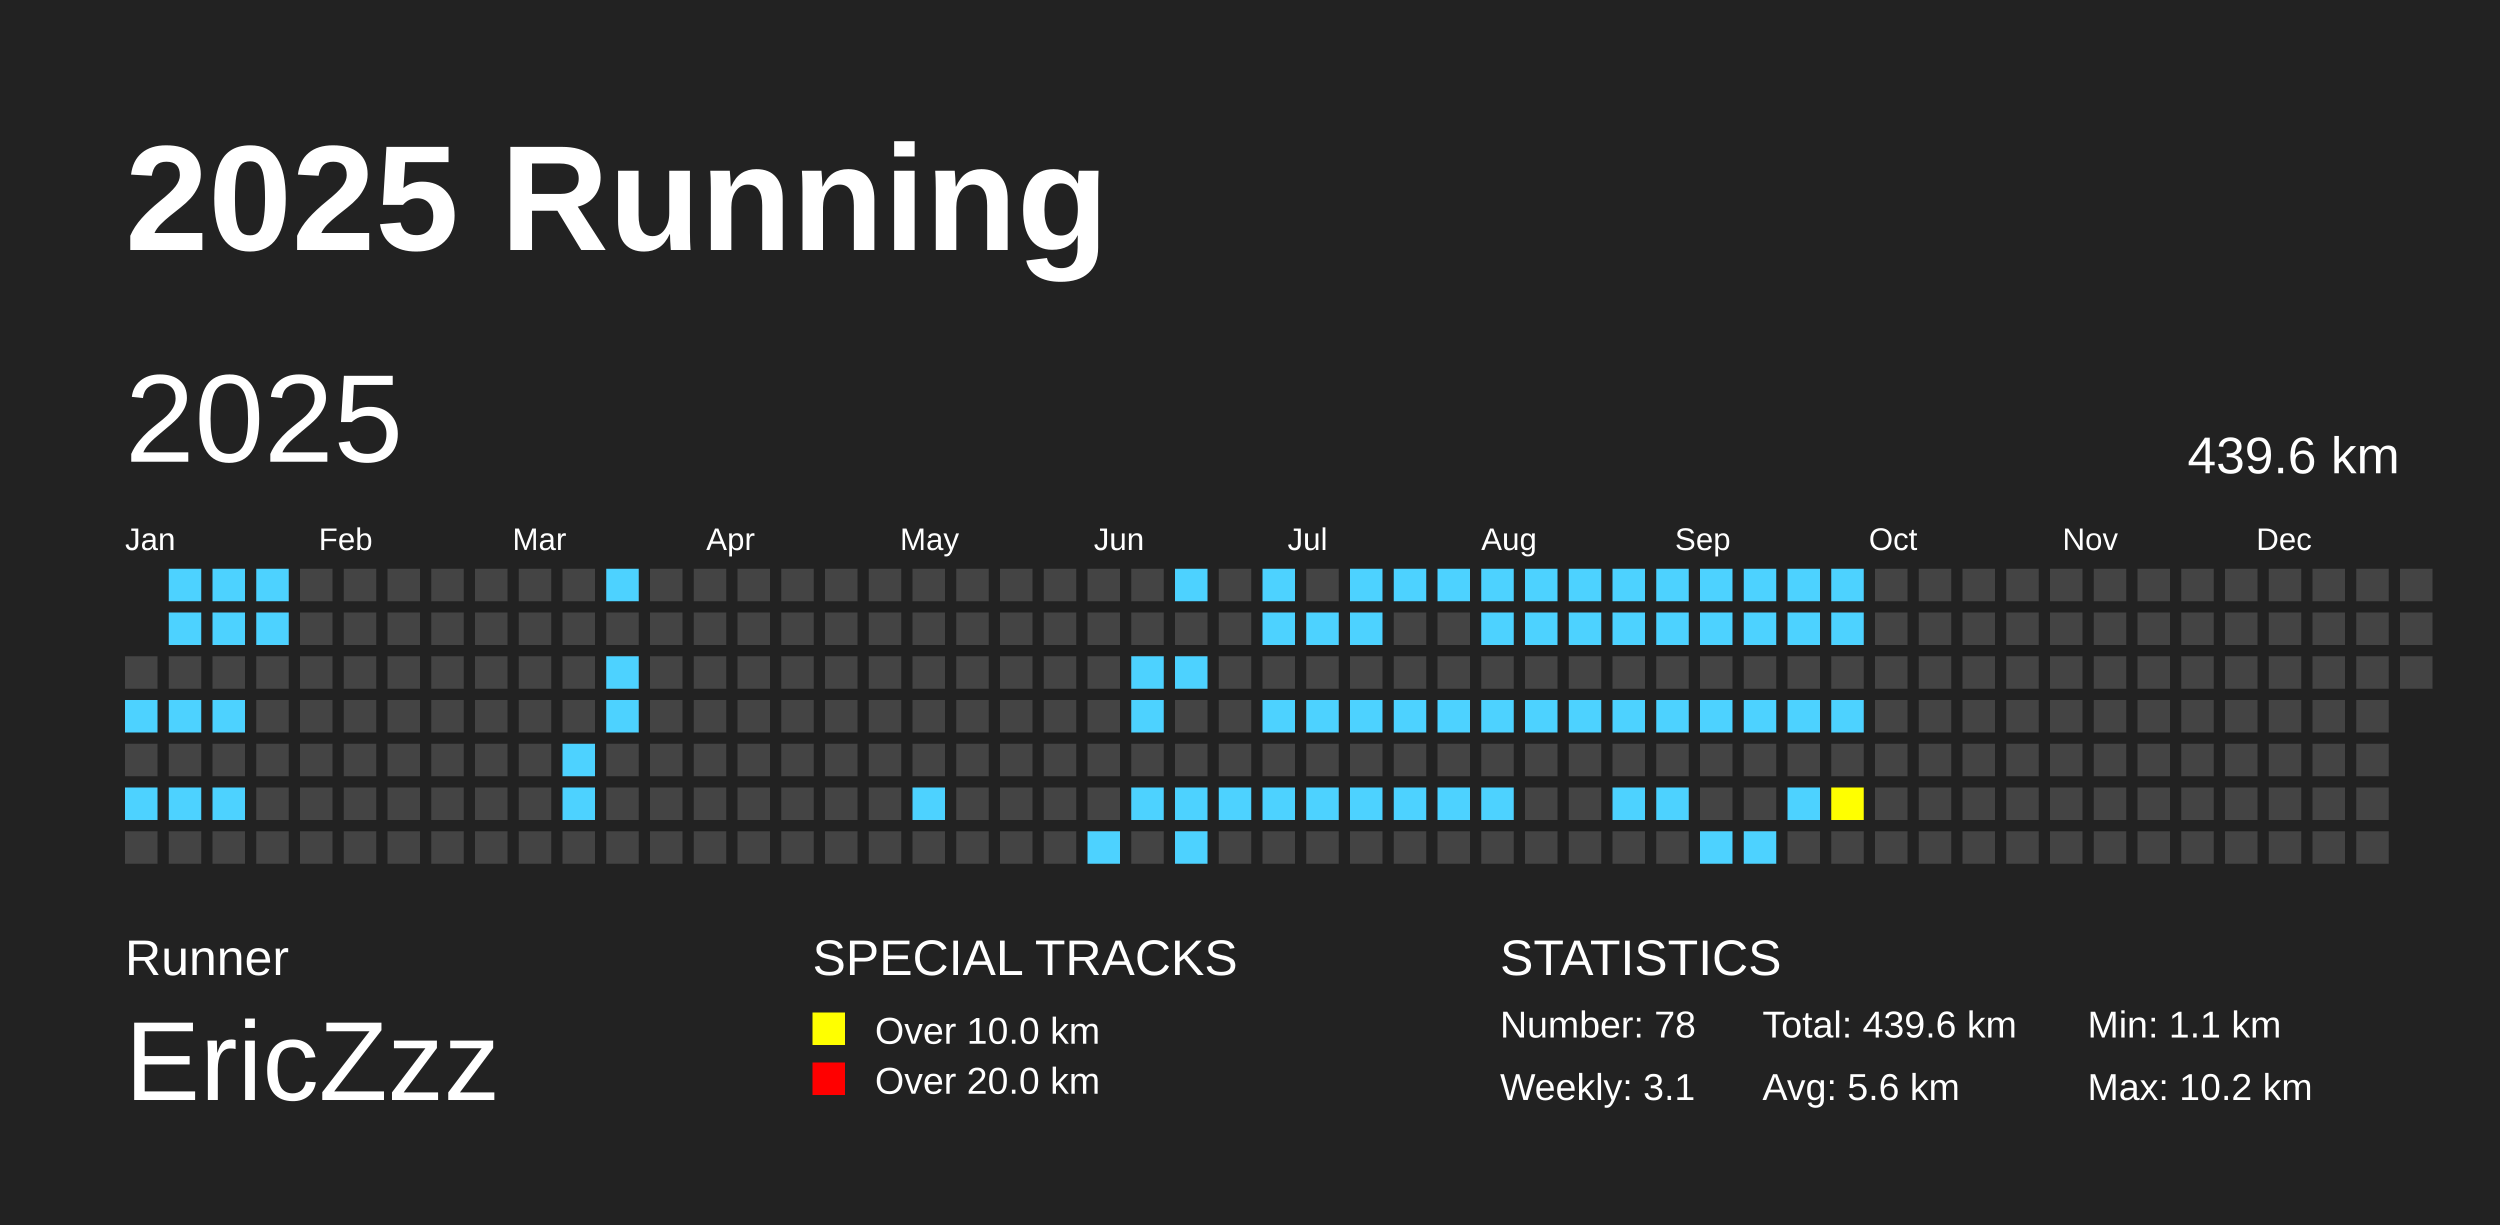
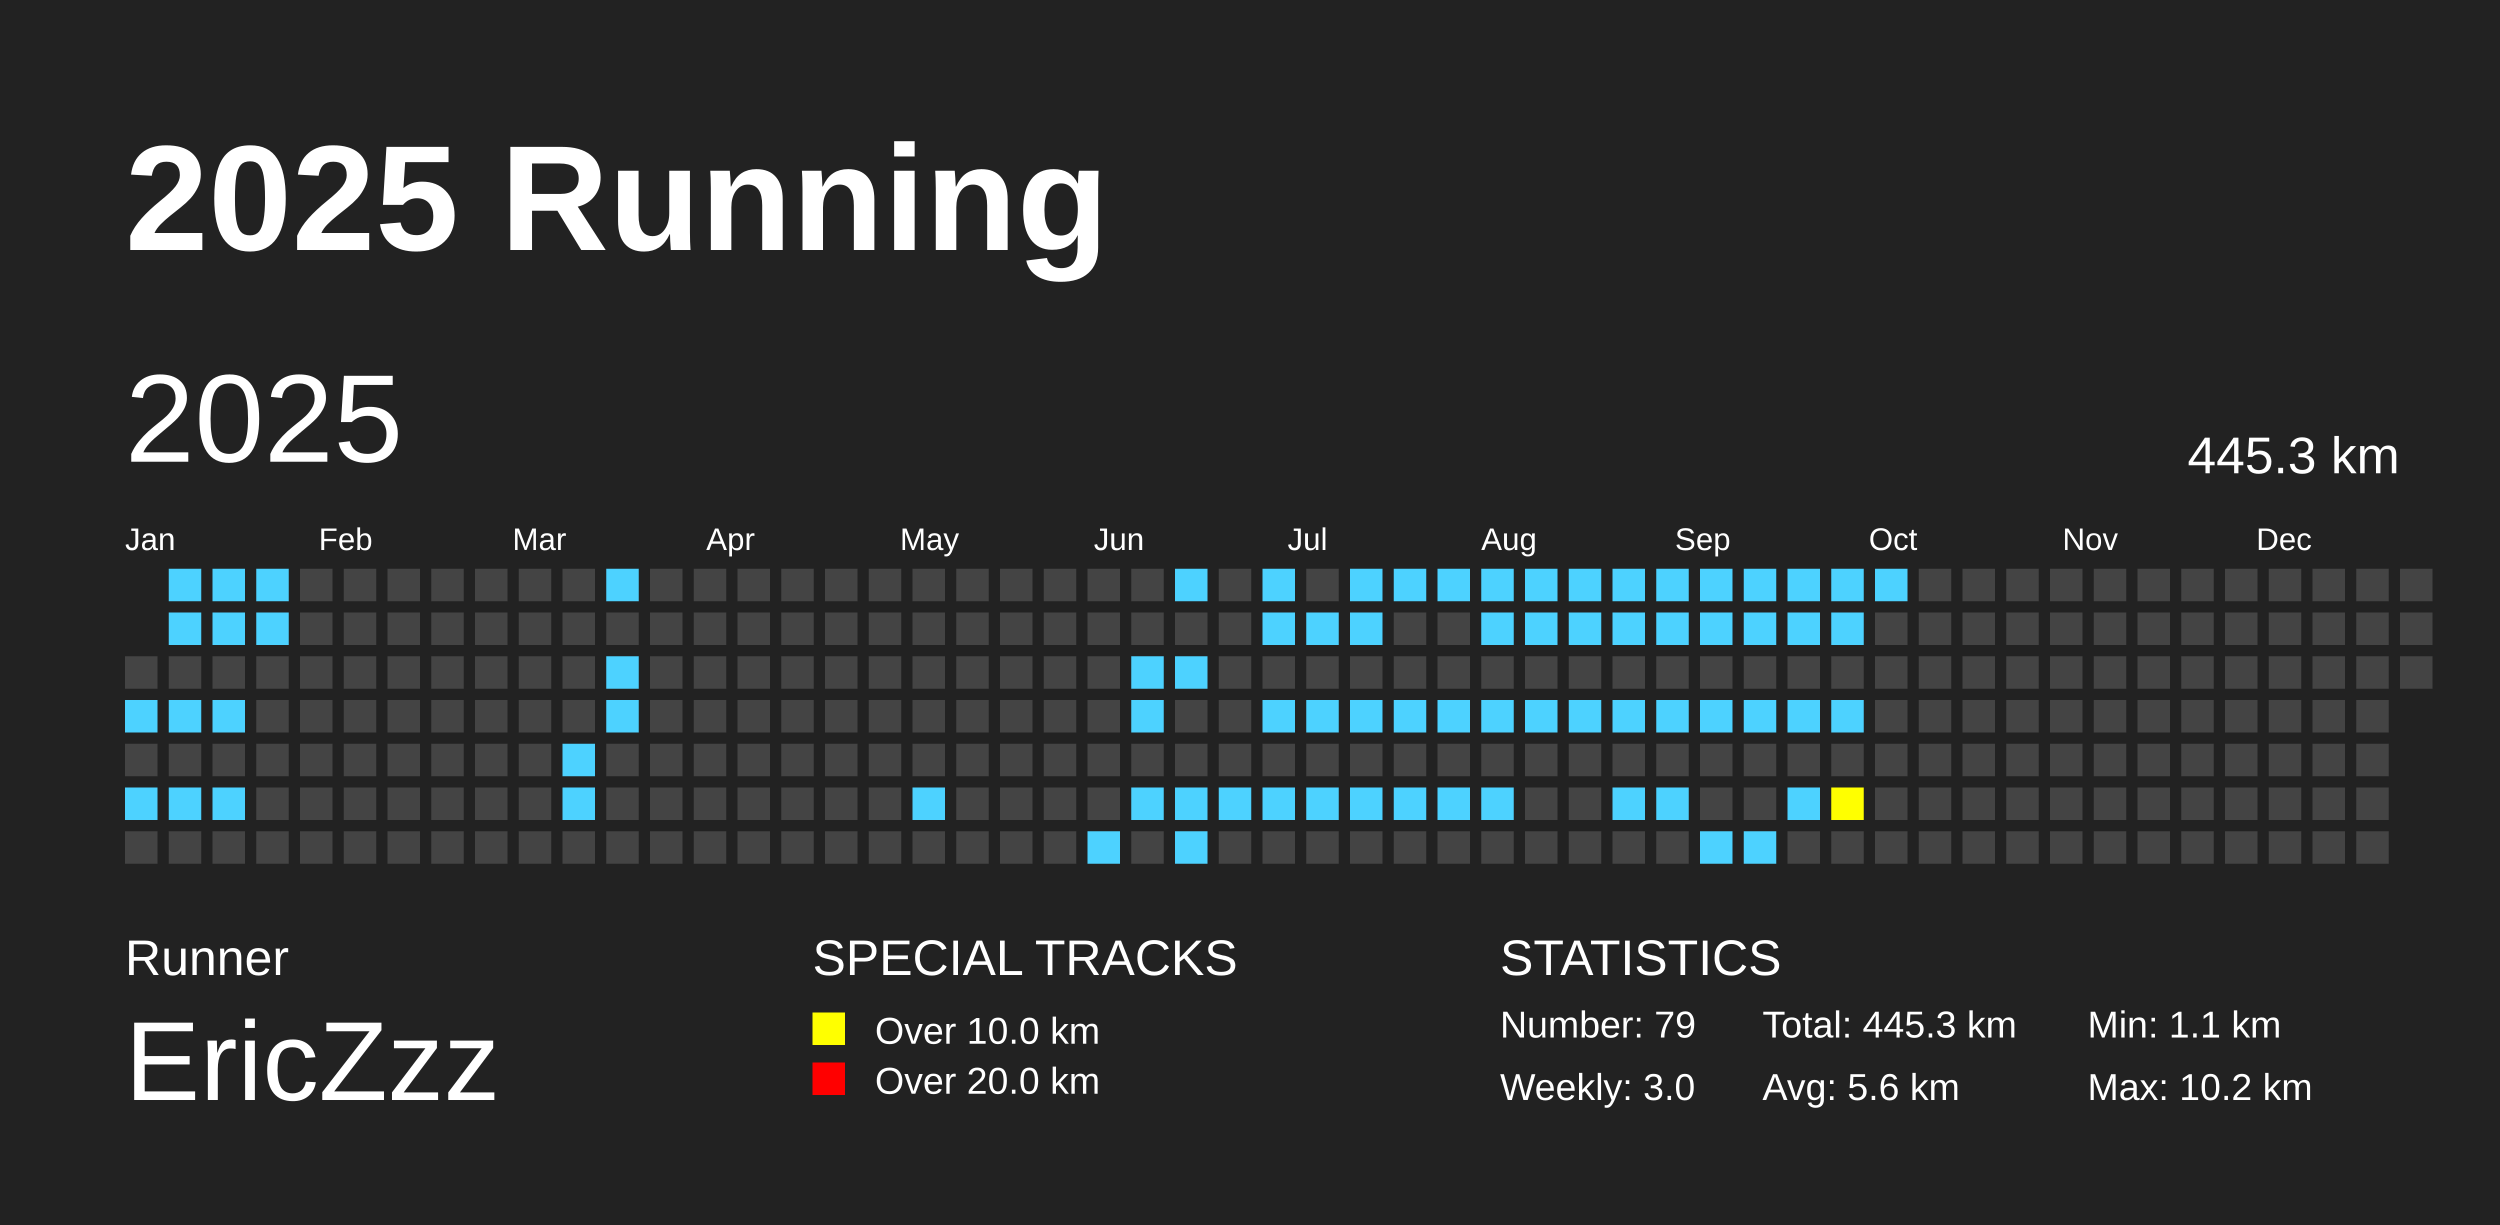
<svg xmlns="http://www.w3.org/2000/svg" baseProfile="full" height="98mm" version="1.1" viewBox="0,0,200,98" width="200mm">
  <defs />
  <rect fill="#222222" height="98" width="200" x="0" y="0" />
  <text fill="#FFFFFF" style="font-size:12px; font-family:Arial; font-weight:bold;" x="10" y="20">2025 Running</text>
  <text fill="#FFFFFF" style="font-size:4px; font-family:Arial" x="10" y="78">Runner</text>
  <text fill="#FFFFFF" style="font-size:9px; font-family:Arial" x="10" y="88">EricZzz</text>
  <text fill="#FFFFFF" style="font-size:4px; font-family:Arial" x="65" y="78">SPECIAL TRACKS</text>
  <rect fill="yellow" height="2.6" width="2.6" x="65" y="81" />
  <text fill="#FFFFFF" style="font-size:3px; font-family:Arial" x="70" y="83.5">Over 10.0 km</text>
  <rect fill="red" height="2.6" width="2.6" x="65" y="85" />
  <text fill="#FFFFFF" style="font-size:3px; font-family:Arial" x="70" y="87.5">Over 20.0 km</text>
  <text fill="#FFFFFF" style="font-size:4px; font-family:Arial" x="120" y="78">STATISTICS</text>
-   <text fill="#FFFFFF" style="font-size:3px; font-family:Arial" x="120" y="83">Number: 78</text>
-   <text fill="#FFFFFF" style="font-size:3px; font-family:Arial" x="120" y="88">Weekly: 3.1</text>
-   <text fill="#FFFFFF" style="font-size:3px; font-family:Arial" x="141" y="83">Total: 439.6 km</text>
+   <text fill="#FFFFFF" style="font-size:3px; font-family:Arial" x="120" y="83">Number: 79</text>
+   <text fill="#FFFFFF" style="font-size:3px; font-family:Arial" x="120" y="88">Weekly: 3.0</text>
+   <text fill="#FFFFFF" style="font-size:3px; font-family:Arial" x="141" y="83">Total: 445.3 km</text>
  <text fill="#FFFFFF" style="font-size:3px; font-family:Arial" x="141" y="88">Avg: 5.6 km</text>
  <text fill="#FFFFFF" style="font-size:3px; font-family:Arial" x="167" y="83">Min: 1.1 km</text>
  <text fill="#FFFFFF" style="font-size:3px; font-family:Arial" x="167" y="88">Max: 10.2 km</text>
  <text dominant-baseline="hanging" fill="#FFFFFF" style="font-size:10.0px; font-family:Arial;" x="10" y="30">2025</text>
-   <text dominant-baseline="hanging" fill="#FFFFFF" style="font-size:4.125px; font-family:Arial;" x="175" y="35">439.6 km</text>
+   <text dominant-baseline="hanging" fill="#FFFFFF" style="font-size:4.125px; font-family:Arial;" x="175" y="35">445.3 km</text>
  <text fill="#FFFFFF" style="font-size:2.5px; font-family:Arial" x="10.0" y="44">Jan</text>
  <text fill="#FFFFFF" style="font-size:2.5px; font-family:Arial" x="25.5" y="44">Feb</text>
  <text fill="#FFFFFF" style="font-size:2.5px; font-family:Arial" x="41.0" y="44">Mar</text>
  <text fill="#FFFFFF" style="font-size:2.5px; font-family:Arial" x="56.5" y="44">Apr</text>
  <text fill="#FFFFFF" style="font-size:2.5px; font-family:Arial" x="72.0" y="44">May</text>
  <text fill="#FFFFFF" style="font-size:2.5px; font-family:Arial" x="87.5" y="44">Jun</text>
  <text fill="#FFFFFF" style="font-size:2.5px; font-family:Arial" x="103.0" y="44">Jul</text>
  <text fill="#FFFFFF" style="font-size:2.5px; font-family:Arial" x="118.5" y="44">Aug</text>
  <text fill="#FFFFFF" style="font-size:2.5px; font-family:Arial" x="134.0" y="44">Sep</text>
  <text fill="#FFFFFF" style="font-size:2.5px; font-family:Arial" x="149.5" y="44">Oct</text>
  <text fill="#FFFFFF" style="font-size:2.5px; font-family:Arial" x="165.0" y="44">Nov</text>
  <text fill="#FFFFFF" style="font-size:2.5px; font-family:Arial" x="180.5" y="44">Dec</text>
  <rect fill="#444444" height="2.6" width="2.6" x="10.0" y="52.5" />
  <rect fill="#4DD2FF" height="2.6" width="2.6" x="10.0" y="56.0" />
  <rect fill="#444444" height="2.6" width="2.6" x="10.0" y="59.5" />
  <rect fill="#4DD2FF" height="2.6" width="2.6" x="10.0" y="63.0" />
  <rect fill="#444444" height="2.6" width="2.6" x="10.0" y="66.5" />
  <rect fill="#4DD2FF" height="2.6" width="2.6" x="13.5" y="45.5" />
  <rect fill="#4DD2FF" height="2.6" width="2.6" x="13.5" y="49.0" />
  <rect fill="#444444" height="2.6" width="2.6" x="13.5" y="52.5" />
  <rect fill="#4DD2FF" height="2.6" width="2.6" x="13.5" y="56.0" />
  <rect fill="#444444" height="2.6" width="2.6" x="13.5" y="59.5" />
  <rect fill="#4DD2FF" height="2.6" width="2.6" x="13.5" y="63.0" />
  <rect fill="#444444" height="2.6" width="2.6" x="13.5" y="66.5" />
  <rect fill="#4DD2FF" height="2.6" width="2.6" x="17.0" y="45.5" />
  <rect fill="#4DD2FF" height="2.6" width="2.6" x="17.0" y="49.0" />
  <rect fill="#444444" height="2.6" width="2.6" x="17.0" y="52.5" />
  <rect fill="#4DD2FF" height="2.6" width="2.6" x="17.0" y="56.0" />
  <rect fill="#444444" height="2.6" width="2.6" x="17.0" y="59.5" />
  <rect fill="#4DD2FF" height="2.6" width="2.6" x="17.0" y="63.0" />
  <rect fill="#444444" height="2.6" width="2.6" x="17.0" y="66.5" />
  <rect fill="#4DD2FF" height="2.6" width="2.6" x="20.5" y="45.5" />
  <rect fill="#4DD2FF" height="2.6" width="2.6" x="20.5" y="49.0" />
  <rect fill="#444444" height="2.6" width="2.6" x="20.5" y="52.5" />
  <rect fill="#444444" height="2.6" width="2.6" x="20.5" y="56.0" />
  <rect fill="#444444" height="2.6" width="2.6" x="20.5" y="59.5" />
  <rect fill="#444444" height="2.6" width="2.6" x="20.5" y="63.0" />
  <rect fill="#444444" height="2.6" width="2.6" x="20.5" y="66.5" />
  <rect fill="#444444" height="2.6" width="2.6" x="24.0" y="45.5" />
  <rect fill="#444444" height="2.6" width="2.6" x="24.0" y="49.0" />
  <rect fill="#444444" height="2.6" width="2.6" x="24.0" y="52.5" />
  <rect fill="#444444" height="2.6" width="2.6" x="24.0" y="56.0" />
  <rect fill="#444444" height="2.6" width="2.6" x="24.0" y="59.5" />
  <rect fill="#444444" height="2.6" width="2.6" x="24.0" y="63.0" />
  <rect fill="#444444" height="2.6" width="2.6" x="24.0" y="66.5" />
  <rect fill="#444444" height="2.6" width="2.6" x="27.5" y="45.5" />
  <rect fill="#444444" height="2.6" width="2.6" x="27.5" y="49.0" />
  <rect fill="#444444" height="2.6" width="2.6" x="27.5" y="52.5" />
  <rect fill="#444444" height="2.6" width="2.6" x="27.5" y="56.0" />
  <rect fill="#444444" height="2.6" width="2.6" x="27.5" y="59.5" />
  <rect fill="#444444" height="2.6" width="2.6" x="27.5" y="63.0" />
  <rect fill="#444444" height="2.6" width="2.6" x="27.5" y="66.5" />
  <rect fill="#444444" height="2.6" width="2.6" x="31.0" y="45.5" />
  <rect fill="#444444" height="2.6" width="2.6" x="31.0" y="49.0" />
  <rect fill="#444444" height="2.6" width="2.6" x="31.0" y="52.5" />
  <rect fill="#444444" height="2.6" width="2.6" x="31.0" y="56.0" />
  <rect fill="#444444" height="2.6" width="2.6" x="31.0" y="59.5" />
  <rect fill="#444444" height="2.6" width="2.6" x="31.0" y="63.0" />
  <rect fill="#444444" height="2.6" width="2.6" x="31.0" y="66.5" />
  <rect fill="#444444" height="2.6" width="2.6" x="34.5" y="45.5" />
  <rect fill="#444444" height="2.6" width="2.6" x="34.5" y="49.0" />
  <rect fill="#444444" height="2.6" width="2.6" x="34.5" y="52.5" />
  <rect fill="#444444" height="2.6" width="2.6" x="34.5" y="56.0" />
  <rect fill="#444444" height="2.6" width="2.6" x="34.5" y="59.5" />
  <rect fill="#444444" height="2.6" width="2.6" x="34.5" y="63.0" />
  <rect fill="#444444" height="2.6" width="2.6" x="34.5" y="66.5" />
  <rect fill="#444444" height="2.6" width="2.6" x="38.0" y="45.5" />
  <rect fill="#444444" height="2.6" width="2.6" x="38.0" y="49.0" />
  <rect fill="#444444" height="2.6" width="2.6" x="38.0" y="52.5" />
  <rect fill="#444444" height="2.6" width="2.6" x="38.0" y="56.0" />
  <rect fill="#444444" height="2.6" width="2.6" x="38.0" y="59.5" />
  <rect fill="#444444" height="2.6" width="2.6" x="38.0" y="63.0" />
  <rect fill="#444444" height="2.6" width="2.6" x="38.0" y="66.5" />
  <rect fill="#444444" height="2.6" width="2.6" x="41.5" y="45.5" />
  <rect fill="#444444" height="2.6" width="2.6" x="41.5" y="49.0" />
  <rect fill="#444444" height="2.6" width="2.6" x="41.5" y="52.5" />
  <rect fill="#444444" height="2.6" width="2.6" x="41.5" y="56.0" />
  <rect fill="#444444" height="2.6" width="2.6" x="41.5" y="59.5" />
  <rect fill="#444444" height="2.6" width="2.6" x="41.5" y="63.0" />
  <rect fill="#444444" height="2.6" width="2.6" x="41.5" y="66.5" />
  <rect fill="#444444" height="2.6" width="2.6" x="45.0" y="45.5" />
  <rect fill="#444444" height="2.6" width="2.6" x="45.0" y="49.0" />
  <rect fill="#444444" height="2.6" width="2.6" x="45.0" y="52.5" />
  <rect fill="#444444" height="2.6" width="2.6" x="45.0" y="56.0" />
  <rect fill="#4DD2FF" height="2.6" width="2.6" x="45.0" y="59.5" />
  <rect fill="#4DD2FF" height="2.6" width="2.6" x="45.0" y="63.0" />
  <rect fill="#444444" height="2.6" width="2.6" x="45.0" y="66.5" />
  <rect fill="#4DD2FF" height="2.6" width="2.6" x="48.5" y="45.5" />
  <rect fill="#444444" height="2.6" width="2.6" x="48.5" y="49.0" />
  <rect fill="#4DD2FF" height="2.6" width="2.6" x="48.5" y="52.5" />
  <rect fill="#4DD2FF" height="2.6" width="2.6" x="48.5" y="56.0" />
  <rect fill="#444444" height="2.6" width="2.6" x="48.5" y="59.5" />
  <rect fill="#444444" height="2.6" width="2.6" x="48.5" y="63.0" />
  <rect fill="#444444" height="2.6" width="2.6" x="48.5" y="66.5" />
  <rect fill="#444444" height="2.6" width="2.6" x="52.0" y="45.5" />
  <rect fill="#444444" height="2.6" width="2.6" x="52.0" y="49.0" />
  <rect fill="#444444" height="2.6" width="2.6" x="52.0" y="52.5" />
  <rect fill="#444444" height="2.6" width="2.6" x="52.0" y="56.0" />
  <rect fill="#444444" height="2.6" width="2.6" x="52.0" y="59.5" />
  <rect fill="#444444" height="2.6" width="2.6" x="52.0" y="63.0" />
  <rect fill="#444444" height="2.6" width="2.6" x="52.0" y="66.5" />
  <rect fill="#444444" height="2.6" width="2.6" x="55.5" y="45.5" />
  <rect fill="#444444" height="2.6" width="2.6" x="55.5" y="49.0" />
  <rect fill="#444444" height="2.6" width="2.6" x="55.5" y="52.5" />
  <rect fill="#444444" height="2.6" width="2.6" x="55.5" y="56.0" />
  <rect fill="#444444" height="2.6" width="2.6" x="55.5" y="59.5" />
  <rect fill="#444444" height="2.6" width="2.6" x="55.5" y="63.0" />
  <rect fill="#444444" height="2.6" width="2.6" x="55.5" y="66.5" />
  <rect fill="#444444" height="2.6" width="2.6" x="59.0" y="45.5" />
  <rect fill="#444444" height="2.6" width="2.6" x="59.0" y="49.0" />
  <rect fill="#444444" height="2.6" width="2.6" x="59.0" y="52.5" />
  <rect fill="#444444" height="2.6" width="2.6" x="59.0" y="56.0" />
  <rect fill="#444444" height="2.6" width="2.6" x="59.0" y="59.5" />
  <rect fill="#444444" height="2.6" width="2.6" x="59.0" y="63.0" />
  <rect fill="#444444" height="2.6" width="2.6" x="59.0" y="66.5" />
  <rect fill="#444444" height="2.6" width="2.6" x="62.5" y="45.5" />
  <rect fill="#444444" height="2.6" width="2.6" x="62.5" y="49.0" />
  <rect fill="#444444" height="2.6" width="2.6" x="62.5" y="52.5" />
  <rect fill="#444444" height="2.6" width="2.6" x="62.5" y="56.0" />
  <rect fill="#444444" height="2.6" width="2.6" x="62.5" y="59.5" />
  <rect fill="#444444" height="2.6" width="2.6" x="62.5" y="63.0" />
  <rect fill="#444444" height="2.6" width="2.6" x="62.5" y="66.5" />
  <rect fill="#444444" height="2.6" width="2.6" x="66.0" y="45.5" />
  <rect fill="#444444" height="2.6" width="2.6" x="66.0" y="49.0" />
  <rect fill="#444444" height="2.6" width="2.6" x="66.0" y="52.5" />
  <rect fill="#444444" height="2.6" width="2.6" x="66.0" y="56.0" />
  <rect fill="#444444" height="2.6" width="2.6" x="66.0" y="59.5" />
  <rect fill="#444444" height="2.6" width="2.6" x="66.0" y="63.0" />
  <rect fill="#444444" height="2.6" width="2.6" x="66.0" y="66.5" />
  <rect fill="#444444" height="2.6" width="2.6" x="69.5" y="45.5" />
  <rect fill="#444444" height="2.6" width="2.6" x="69.5" y="49.0" />
  <rect fill="#444444" height="2.6" width="2.6" x="69.5" y="52.5" />
  <rect fill="#444444" height="2.6" width="2.6" x="69.5" y="56.0" />
  <rect fill="#444444" height="2.6" width="2.6" x="69.5" y="59.5" />
  <rect fill="#444444" height="2.6" width="2.6" x="69.5" y="63.0" />
  <rect fill="#444444" height="2.6" width="2.6" x="69.5" y="66.5" />
  <rect fill="#444444" height="2.6" width="2.6" x="73.0" y="45.5" />
  <rect fill="#444444" height="2.6" width="2.6" x="73.0" y="49.0" />
  <rect fill="#444444" height="2.6" width="2.6" x="73.0" y="52.5" />
  <rect fill="#444444" height="2.6" width="2.6" x="73.0" y="56.0" />
  <rect fill="#444444" height="2.6" width="2.6" x="73.0" y="59.5" />
  <rect fill="#4DD2FF" height="2.6" width="2.6" x="73.0" y="63.0" />
  <rect fill="#444444" height="2.6" width="2.6" x="73.0" y="66.5" />
  <rect fill="#444444" height="2.6" width="2.6" x="76.5" y="45.5" />
  <rect fill="#444444" height="2.6" width="2.6" x="76.5" y="49.0" />
  <rect fill="#444444" height="2.6" width="2.6" x="76.5" y="52.5" />
  <rect fill="#444444" height="2.6" width="2.6" x="76.5" y="56.0" />
  <rect fill="#444444" height="2.6" width="2.6" x="76.5" y="59.5" />
  <rect fill="#444444" height="2.6" width="2.6" x="76.5" y="63.0" />
  <rect fill="#444444" height="2.6" width="2.6" x="76.5" y="66.5" />
  <rect fill="#444444" height="2.6" width="2.6" x="80.0" y="45.5" />
  <rect fill="#444444" height="2.6" width="2.6" x="80.0" y="49.0" />
  <rect fill="#444444" height="2.6" width="2.6" x="80.0" y="52.5" />
  <rect fill="#444444" height="2.6" width="2.6" x="80.0" y="56.0" />
  <rect fill="#444444" height="2.6" width="2.6" x="80.0" y="59.5" />
  <rect fill="#444444" height="2.6" width="2.6" x="80.0" y="63.0" />
  <rect fill="#444444" height="2.6" width="2.6" x="80.0" y="66.5" />
  <rect fill="#444444" height="2.6" width="2.6" x="83.5" y="45.5" />
  <rect fill="#444444" height="2.6" width="2.6" x="83.5" y="49.0" />
  <rect fill="#444444" height="2.6" width="2.6" x="83.5" y="52.5" />
  <rect fill="#444444" height="2.6" width="2.6" x="83.5" y="56.0" />
  <rect fill="#444444" height="2.6" width="2.6" x="83.5" y="59.5" />
  <rect fill="#444444" height="2.6" width="2.6" x="83.5" y="63.0" />
  <rect fill="#444444" height="2.6" width="2.6" x="83.5" y="66.5" />
  <rect fill="#444444" height="2.6" width="2.6" x="87.0" y="45.5" />
  <rect fill="#444444" height="2.6" width="2.6" x="87.0" y="49.0" />
  <rect fill="#444444" height="2.6" width="2.6" x="87.0" y="52.5" />
  <rect fill="#444444" height="2.6" width="2.6" x="87.0" y="56.0" />
  <rect fill="#444444" height="2.6" width="2.6" x="87.0" y="59.5" />
  <rect fill="#444444" height="2.6" width="2.6" x="87.0" y="63.0" />
  <rect fill="#4DD2FF" height="2.6" width="2.6" x="87.0" y="66.5" />
  <rect fill="#444444" height="2.6" width="2.6" x="90.5" y="45.5" />
  <rect fill="#444444" height="2.6" width="2.6" x="90.5" y="49.0" />
  <rect fill="#4DD2FF" height="2.6" width="2.6" x="90.5" y="52.5" />
  <rect fill="#4DD2FF" height="2.6" width="2.6" x="90.5" y="56.0" />
  <rect fill="#444444" height="2.6" width="2.6" x="90.5" y="59.5" />
  <rect fill="#4DD2FF" height="2.6" width="2.6" x="90.5" y="63.0" />
  <rect fill="#444444" height="2.6" width="2.6" x="90.5" y="66.5" />
  <rect fill="#4DD2FF" height="2.6" width="2.6" x="94.0" y="45.5" />
  <rect fill="#444444" height="2.6" width="2.6" x="94.0" y="49.0" />
  <rect fill="#4DD2FF" height="2.6" width="2.6" x="94.0" y="52.5" />
  <rect fill="#444444" height="2.6" width="2.6" x="94.0" y="56.0" />
  <rect fill="#444444" height="2.6" width="2.6" x="94.0" y="59.5" />
  <rect fill="#4DD2FF" height="2.6" width="2.6" x="94.0" y="63.0" />
  <rect fill="#4DD2FF" height="2.6" width="2.6" x="94.0" y="66.5" />
  <rect fill="#444444" height="2.6" width="2.6" x="97.5" y="45.5" />
  <rect fill="#444444" height="2.6" width="2.6" x="97.5" y="49.0" />
  <rect fill="#444444" height="2.6" width="2.6" x="97.5" y="52.5" />
  <rect fill="#444444" height="2.6" width="2.6" x="97.5" y="56.0" />
  <rect fill="#444444" height="2.6" width="2.6" x="97.5" y="59.5" />
  <rect fill="#4DD2FF" height="2.6" width="2.6" x="97.5" y="63.0" />
  <rect fill="#444444" height="2.6" width="2.6" x="97.5" y="66.5" />
  <rect fill="#4DD2FF" height="2.6" width="2.6" x="101.0" y="45.5" />
  <rect fill="#4DD2FF" height="2.6" width="2.6" x="101.0" y="49.0" />
  <rect fill="#444444" height="2.6" width="2.6" x="101.0" y="52.5" />
  <rect fill="#4DD2FF" height="2.6" width="2.6" x="101.0" y="56.0" />
  <rect fill="#444444" height="2.6" width="2.6" x="101.0" y="59.5" />
  <rect fill="#4DD2FF" height="2.6" width="2.6" x="101.0" y="63.0" />
  <rect fill="#444444" height="2.6" width="2.6" x="101.0" y="66.5" />
  <rect fill="#444444" height="2.6" width="2.6" x="104.5" y="45.5" />
  <rect fill="#4DD2FF" height="2.6" width="2.6" x="104.5" y="49.0" />
  <rect fill="#444444" height="2.6" width="2.6" x="104.5" y="52.5" />
  <rect fill="#4DD2FF" height="2.6" width="2.6" x="104.5" y="56.0" />
  <rect fill="#444444" height="2.6" width="2.6" x="104.5" y="59.5" />
  <rect fill="#4DD2FF" height="2.6" width="2.6" x="104.5" y="63.0" />
  <rect fill="#444444" height="2.6" width="2.6" x="104.5" y="66.5" />
  <rect fill="#4DD2FF" height="2.6" width="2.6" x="108.0" y="45.5" />
  <rect fill="#4DD2FF" height="2.6" width="2.6" x="108.0" y="49.0" />
  <rect fill="#444444" height="2.6" width="2.6" x="108.0" y="52.5" />
  <rect fill="#4DD2FF" height="2.6" width="2.6" x="108.0" y="56.0" />
  <rect fill="#444444" height="2.6" width="2.6" x="108.0" y="59.5" />
  <rect fill="#4DD2FF" height="2.6" width="2.6" x="108.0" y="63.0" />
  <rect fill="#444444" height="2.6" width="2.6" x="108.0" y="66.5" />
  <rect fill="#4DD2FF" height="2.6" width="2.6" x="111.5" y="45.5" />
  <rect fill="#444444" height="2.6" width="2.6" x="111.5" y="49.0" />
  <rect fill="#444444" height="2.6" width="2.6" x="111.5" y="52.5" />
  <rect fill="#4DD2FF" height="2.6" width="2.6" x="111.5" y="56.0" />
  <rect fill="#444444" height="2.6" width="2.6" x="111.5" y="59.5" />
  <rect fill="#4DD2FF" height="2.6" width="2.6" x="111.5" y="63.0" />
  <rect fill="#444444" height="2.6" width="2.6" x="111.5" y="66.5" />
  <rect fill="#4DD2FF" height="2.6" width="2.6" x="115.0" y="45.5" />
  <rect fill="#444444" height="2.6" width="2.6" x="115.0" y="49.0" />
  <rect fill="#444444" height="2.6" width="2.6" x="115.0" y="52.5" />
  <rect fill="#4DD2FF" height="2.6" width="2.6" x="115.0" y="56.0" />
  <rect fill="#444444" height="2.6" width="2.6" x="115.0" y="59.5" />
  <rect fill="#4DD2FF" height="2.6" width="2.6" x="115.0" y="63.0" />
  <rect fill="#444444" height="2.6" width="2.6" x="115.0" y="66.5" />
  <rect fill="#4DD2FF" height="2.6" width="2.6" x="118.5" y="45.5" />
  <rect fill="#4DD2FF" height="2.6" width="2.6" x="118.5" y="49.0" />
  <rect fill="#444444" height="2.6" width="2.6" x="118.5" y="52.5" />
  <rect fill="#4DD2FF" height="2.6" width="2.6" x="118.5" y="56.0" />
  <rect fill="#444444" height="2.6" width="2.6" x="118.5" y="59.5" />
  <rect fill="#4DD2FF" height="2.6" width="2.6" x="118.5" y="63.0" />
  <rect fill="#444444" height="2.6" width="2.6" x="118.5" y="66.5" />
  <rect fill="#4DD2FF" height="2.6" width="2.6" x="122.0" y="45.5" />
  <rect fill="#4DD2FF" height="2.6" width="2.6" x="122.0" y="49.0" />
  <rect fill="#444444" height="2.6" width="2.6" x="122.0" y="52.5" />
  <rect fill="#4DD2FF" height="2.6" width="2.6" x="122.0" y="56.0" />
  <rect fill="#444444" height="2.6" width="2.6" x="122.0" y="59.5" />
  <rect fill="#444444" height="2.6" width="2.6" x="122.0" y="63.0" />
  <rect fill="#444444" height="2.6" width="2.6" x="122.0" y="66.5" />
  <rect fill="#4DD2FF" height="2.6" width="2.6" x="125.5" y="45.5" />
  <rect fill="#4DD2FF" height="2.6" width="2.6" x="125.5" y="49.0" />
  <rect fill="#444444" height="2.6" width="2.6" x="125.5" y="52.5" />
  <rect fill="#4DD2FF" height="2.6" width="2.6" x="125.5" y="56.0" />
  <rect fill="#444444" height="2.6" width="2.6" x="125.5" y="59.5" />
  <rect fill="#444444" height="2.6" width="2.6" x="125.5" y="63.0" />
  <rect fill="#444444" height="2.6" width="2.6" x="125.5" y="66.5" />
  <rect fill="#4DD2FF" height="2.6" width="2.6" x="129.0" y="45.5" />
  <rect fill="#4DD2FF" height="2.6" width="2.6" x="129.0" y="49.0" />
  <rect fill="#444444" height="2.6" width="2.6" x="129.0" y="52.5" />
  <rect fill="#4DD2FF" height="2.6" width="2.6" x="129.0" y="56.0" />
  <rect fill="#444444" height="2.6" width="2.6" x="129.0" y="59.5" />
  <rect fill="#4DD2FF" height="2.6" width="2.6" x="129.0" y="63.0" />
  <rect fill="#444444" height="2.6" width="2.6" x="129.0" y="66.5" />
  <rect fill="#4DD2FF" height="2.6" width="2.6" x="132.5" y="45.5" />
  <rect fill="#4DD2FF" height="2.6" width="2.6" x="132.5" y="49.0" />
  <rect fill="#444444" height="2.6" width="2.6" x="132.5" y="52.5" />
  <rect fill="#4DD2FF" height="2.6" width="2.6" x="132.5" y="56.0" />
  <rect fill="#444444" height="2.6" width="2.6" x="132.5" y="59.5" />
  <rect fill="#4DD2FF" height="2.6" width="2.6" x="132.5" y="63.0" />
  <rect fill="#444444" height="2.6" width="2.6" x="132.5" y="66.5" />
  <rect fill="#4DD2FF" height="2.6" width="2.6" x="136.0" y="45.5" />
  <rect fill="#4DD2FF" height="2.6" width="2.6" x="136.0" y="49.0" />
  <rect fill="#444444" height="2.6" width="2.6" x="136.0" y="52.5" />
  <rect fill="#4DD2FF" height="2.6" width="2.6" x="136.0" y="56.0" />
  <rect fill="#444444" height="2.6" width="2.6" x="136.0" y="59.5" />
  <rect fill="#444444" height="2.6" width="2.6" x="136.0" y="63.0" />
  <rect fill="#4DD2FF" height="2.6" width="2.6" x="136.0" y="66.5" />
  <rect fill="#4DD2FF" height="2.6" width="2.6" x="139.5" y="45.5" />
  <rect fill="#4DD2FF" height="2.6" width="2.6" x="139.5" y="49.0" />
  <rect fill="#444444" height="2.6" width="2.6" x="139.5" y="52.5" />
  <rect fill="#4DD2FF" height="2.6" width="2.6" x="139.5" y="56.0" />
  <rect fill="#444444" height="2.6" width="2.6" x="139.5" y="59.5" />
  <rect fill="#444444" height="2.6" width="2.6" x="139.5" y="63.0" />
  <rect fill="#4DD2FF" height="2.6" width="2.6" x="139.5" y="66.5" />
  <rect fill="#4DD2FF" height="2.6" width="2.6" x="143.0" y="45.5" />
  <rect fill="#4DD2FF" height="2.6" width="2.6" x="143.0" y="49.0" />
  <rect fill="#444444" height="2.6" width="2.6" x="143.0" y="52.5" />
  <rect fill="#4DD2FF" height="2.6" width="2.6" x="143.0" y="56.0" />
  <rect fill="#444444" height="2.6" width="2.6" x="143.0" y="59.5" />
  <rect fill="#4DD2FF" height="2.6" width="2.6" x="143.0" y="63.0" />
  <rect fill="#444444" height="2.6" width="2.6" x="143.0" y="66.5" />
  <rect fill="#4DD2FF" height="2.6" width="2.6" x="146.5" y="45.5" />
  <rect fill="#4DD2FF" height="2.6" width="2.6" x="146.5" y="49.0" />
  <rect fill="#444444" height="2.6" width="2.6" x="146.5" y="52.5" />
  <rect fill="#4DD2FF" height="2.6" width="2.6" x="146.5" y="56.0" />
  <rect fill="#444444" height="2.6" width="2.6" x="146.5" y="59.5" />
  <rect fill="yellow" height="2.6" width="2.6" x="146.5" y="63.0" />
  <rect fill="#444444" height="2.6" width="2.6" x="146.5" y="66.5" />
-   <rect fill="#444444" height="2.6" width="2.6" x="150.0" y="45.5" />
+   <rect fill="#4DD2FF" height="2.6" width="2.6" x="150.0" y="45.5" />
  <rect fill="#444444" height="2.6" width="2.6" x="150.0" y="49.0" />
  <rect fill="#444444" height="2.6" width="2.6" x="150.0" y="52.5" />
  <rect fill="#444444" height="2.6" width="2.6" x="150.0" y="56.0" />
  <rect fill="#444444" height="2.6" width="2.6" x="150.0" y="59.5" />
  <rect fill="#444444" height="2.6" width="2.6" x="150.0" y="63.0" />
  <rect fill="#444444" height="2.6" width="2.6" x="150.0" y="66.5" />
  <rect fill="#444444" height="2.6" width="2.6" x="153.5" y="45.5" />
  <rect fill="#444444" height="2.6" width="2.6" x="153.5" y="49.0" />
  <rect fill="#444444" height="2.6" width="2.6" x="153.5" y="52.5" />
  <rect fill="#444444" height="2.6" width="2.6" x="153.5" y="56.0" />
  <rect fill="#444444" height="2.6" width="2.6" x="153.5" y="59.5" />
  <rect fill="#444444" height="2.6" width="2.6" x="153.5" y="63.0" />
  <rect fill="#444444" height="2.6" width="2.6" x="153.5" y="66.5" />
  <rect fill="#444444" height="2.6" width="2.6" x="157.0" y="45.5" />
  <rect fill="#444444" height="2.6" width="2.6" x="157.0" y="49.0" />
  <rect fill="#444444" height="2.6" width="2.6" x="157.0" y="52.5" />
  <rect fill="#444444" height="2.6" width="2.6" x="157.0" y="56.0" />
  <rect fill="#444444" height="2.6" width="2.6" x="157.0" y="59.5" />
  <rect fill="#444444" height="2.6" width="2.6" x="157.0" y="63.0" />
  <rect fill="#444444" height="2.6" width="2.6" x="157.0" y="66.5" />
  <rect fill="#444444" height="2.6" width="2.6" x="160.5" y="45.5" />
  <rect fill="#444444" height="2.6" width="2.6" x="160.5" y="49.0" />
  <rect fill="#444444" height="2.6" width="2.6" x="160.5" y="52.5" />
  <rect fill="#444444" height="2.6" width="2.6" x="160.5" y="56.0" />
  <rect fill="#444444" height="2.6" width="2.6" x="160.5" y="59.5" />
  <rect fill="#444444" height="2.6" width="2.6" x="160.5" y="63.0" />
  <rect fill="#444444" height="2.6" width="2.6" x="160.5" y="66.5" />
  <rect fill="#444444" height="2.6" width="2.6" x="164.0" y="45.5" />
  <rect fill="#444444" height="2.6" width="2.6" x="164.0" y="49.0" />
  <rect fill="#444444" height="2.6" width="2.6" x="164.0" y="52.5" />
  <rect fill="#444444" height="2.6" width="2.6" x="164.0" y="56.0" />
  <rect fill="#444444" height="2.6" width="2.6" x="164.0" y="59.5" />
  <rect fill="#444444" height="2.6" width="2.6" x="164.0" y="63.0" />
  <rect fill="#444444" height="2.6" width="2.6" x="164.0" y="66.5" />
  <rect fill="#444444" height="2.6" width="2.6" x="167.5" y="45.5" />
  <rect fill="#444444" height="2.6" width="2.6" x="167.5" y="49.0" />
  <rect fill="#444444" height="2.6" width="2.6" x="167.5" y="52.5" />
  <rect fill="#444444" height="2.6" width="2.6" x="167.5" y="56.0" />
  <rect fill="#444444" height="2.6" width="2.6" x="167.5" y="59.5" />
  <rect fill="#444444" height="2.6" width="2.6" x="167.5" y="63.0" />
  <rect fill="#444444" height="2.6" width="2.6" x="167.5" y="66.5" />
  <rect fill="#444444" height="2.6" width="2.6" x="171.0" y="45.5" />
  <rect fill="#444444" height="2.6" width="2.6" x="171.0" y="49.0" />
  <rect fill="#444444" height="2.6" width="2.6" x="171.0" y="52.5" />
  <rect fill="#444444" height="2.6" width="2.6" x="171.0" y="56.0" />
  <rect fill="#444444" height="2.6" width="2.6" x="171.0" y="59.5" />
  <rect fill="#444444" height="2.6" width="2.6" x="171.0" y="63.0" />
  <rect fill="#444444" height="2.6" width="2.6" x="171.0" y="66.5" />
  <rect fill="#444444" height="2.6" width="2.6" x="174.5" y="45.5" />
  <rect fill="#444444" height="2.6" width="2.6" x="174.5" y="49.0" />
  <rect fill="#444444" height="2.6" width="2.6" x="174.5" y="52.5" />
  <rect fill="#444444" height="2.6" width="2.6" x="174.5" y="56.0" />
  <rect fill="#444444" height="2.6" width="2.6" x="174.5" y="59.5" />
  <rect fill="#444444" height="2.6" width="2.6" x="174.5" y="63.0" />
  <rect fill="#444444" height="2.6" width="2.6" x="174.5" y="66.5" />
  <rect fill="#444444" height="2.6" width="2.6" x="178.0" y="45.5" />
  <rect fill="#444444" height="2.6" width="2.6" x="178.0" y="49.0" />
  <rect fill="#444444" height="2.6" width="2.6" x="178.0" y="52.5" />
  <rect fill="#444444" height="2.6" width="2.6" x="178.0" y="56.0" />
  <rect fill="#444444" height="2.6" width="2.6" x="178.0" y="59.5" />
  <rect fill="#444444" height="2.6" width="2.6" x="178.0" y="63.0" />
  <rect fill="#444444" height="2.6" width="2.6" x="178.0" y="66.5" />
  <rect fill="#444444" height="2.6" width="2.6" x="181.5" y="45.5" />
  <rect fill="#444444" height="2.6" width="2.6" x="181.5" y="49.0" />
  <rect fill="#444444" height="2.6" width="2.6" x="181.5" y="52.5" />
  <rect fill="#444444" height="2.6" width="2.6" x="181.5" y="56.0" />
  <rect fill="#444444" height="2.6" width="2.6" x="181.5" y="59.5" />
  <rect fill="#444444" height="2.6" width="2.6" x="181.5" y="63.0" />
  <rect fill="#444444" height="2.6" width="2.6" x="181.5" y="66.5" />
  <rect fill="#444444" height="2.6" width="2.6" x="185.0" y="45.5" />
  <rect fill="#444444" height="2.6" width="2.6" x="185.0" y="49.0" />
  <rect fill="#444444" height="2.6" width="2.6" x="185.0" y="52.5" />
  <rect fill="#444444" height="2.6" width="2.6" x="185.0" y="56.0" />
  <rect fill="#444444" height="2.6" width="2.6" x="185.0" y="59.5" />
  <rect fill="#444444" height="2.6" width="2.6" x="185.0" y="63.0" />
  <rect fill="#444444" height="2.6" width="2.6" x="185.0" y="66.5" />
  <rect fill="#444444" height="2.6" width="2.6" x="188.5" y="45.5" />
  <rect fill="#444444" height="2.6" width="2.6" x="188.5" y="49.0" />
  <rect fill="#444444" height="2.6" width="2.6" x="188.5" y="52.5" />
  <rect fill="#444444" height="2.6" width="2.6" x="188.5" y="56.0" />
  <rect fill="#444444" height="2.6" width="2.6" x="188.5" y="59.5" />
  <rect fill="#444444" height="2.6" width="2.6" x="188.5" y="63.0" />
  <rect fill="#444444" height="2.6" width="2.6" x="188.5" y="66.5" />
  <rect fill="#444444" height="2.6" width="2.6" x="192.0" y="45.5" />
  <rect fill="#444444" height="2.6" width="2.6" x="192.0" y="49.0" />
  <rect fill="#444444" height="2.6" width="2.6" x="192.0" y="52.5" />
</svg>
